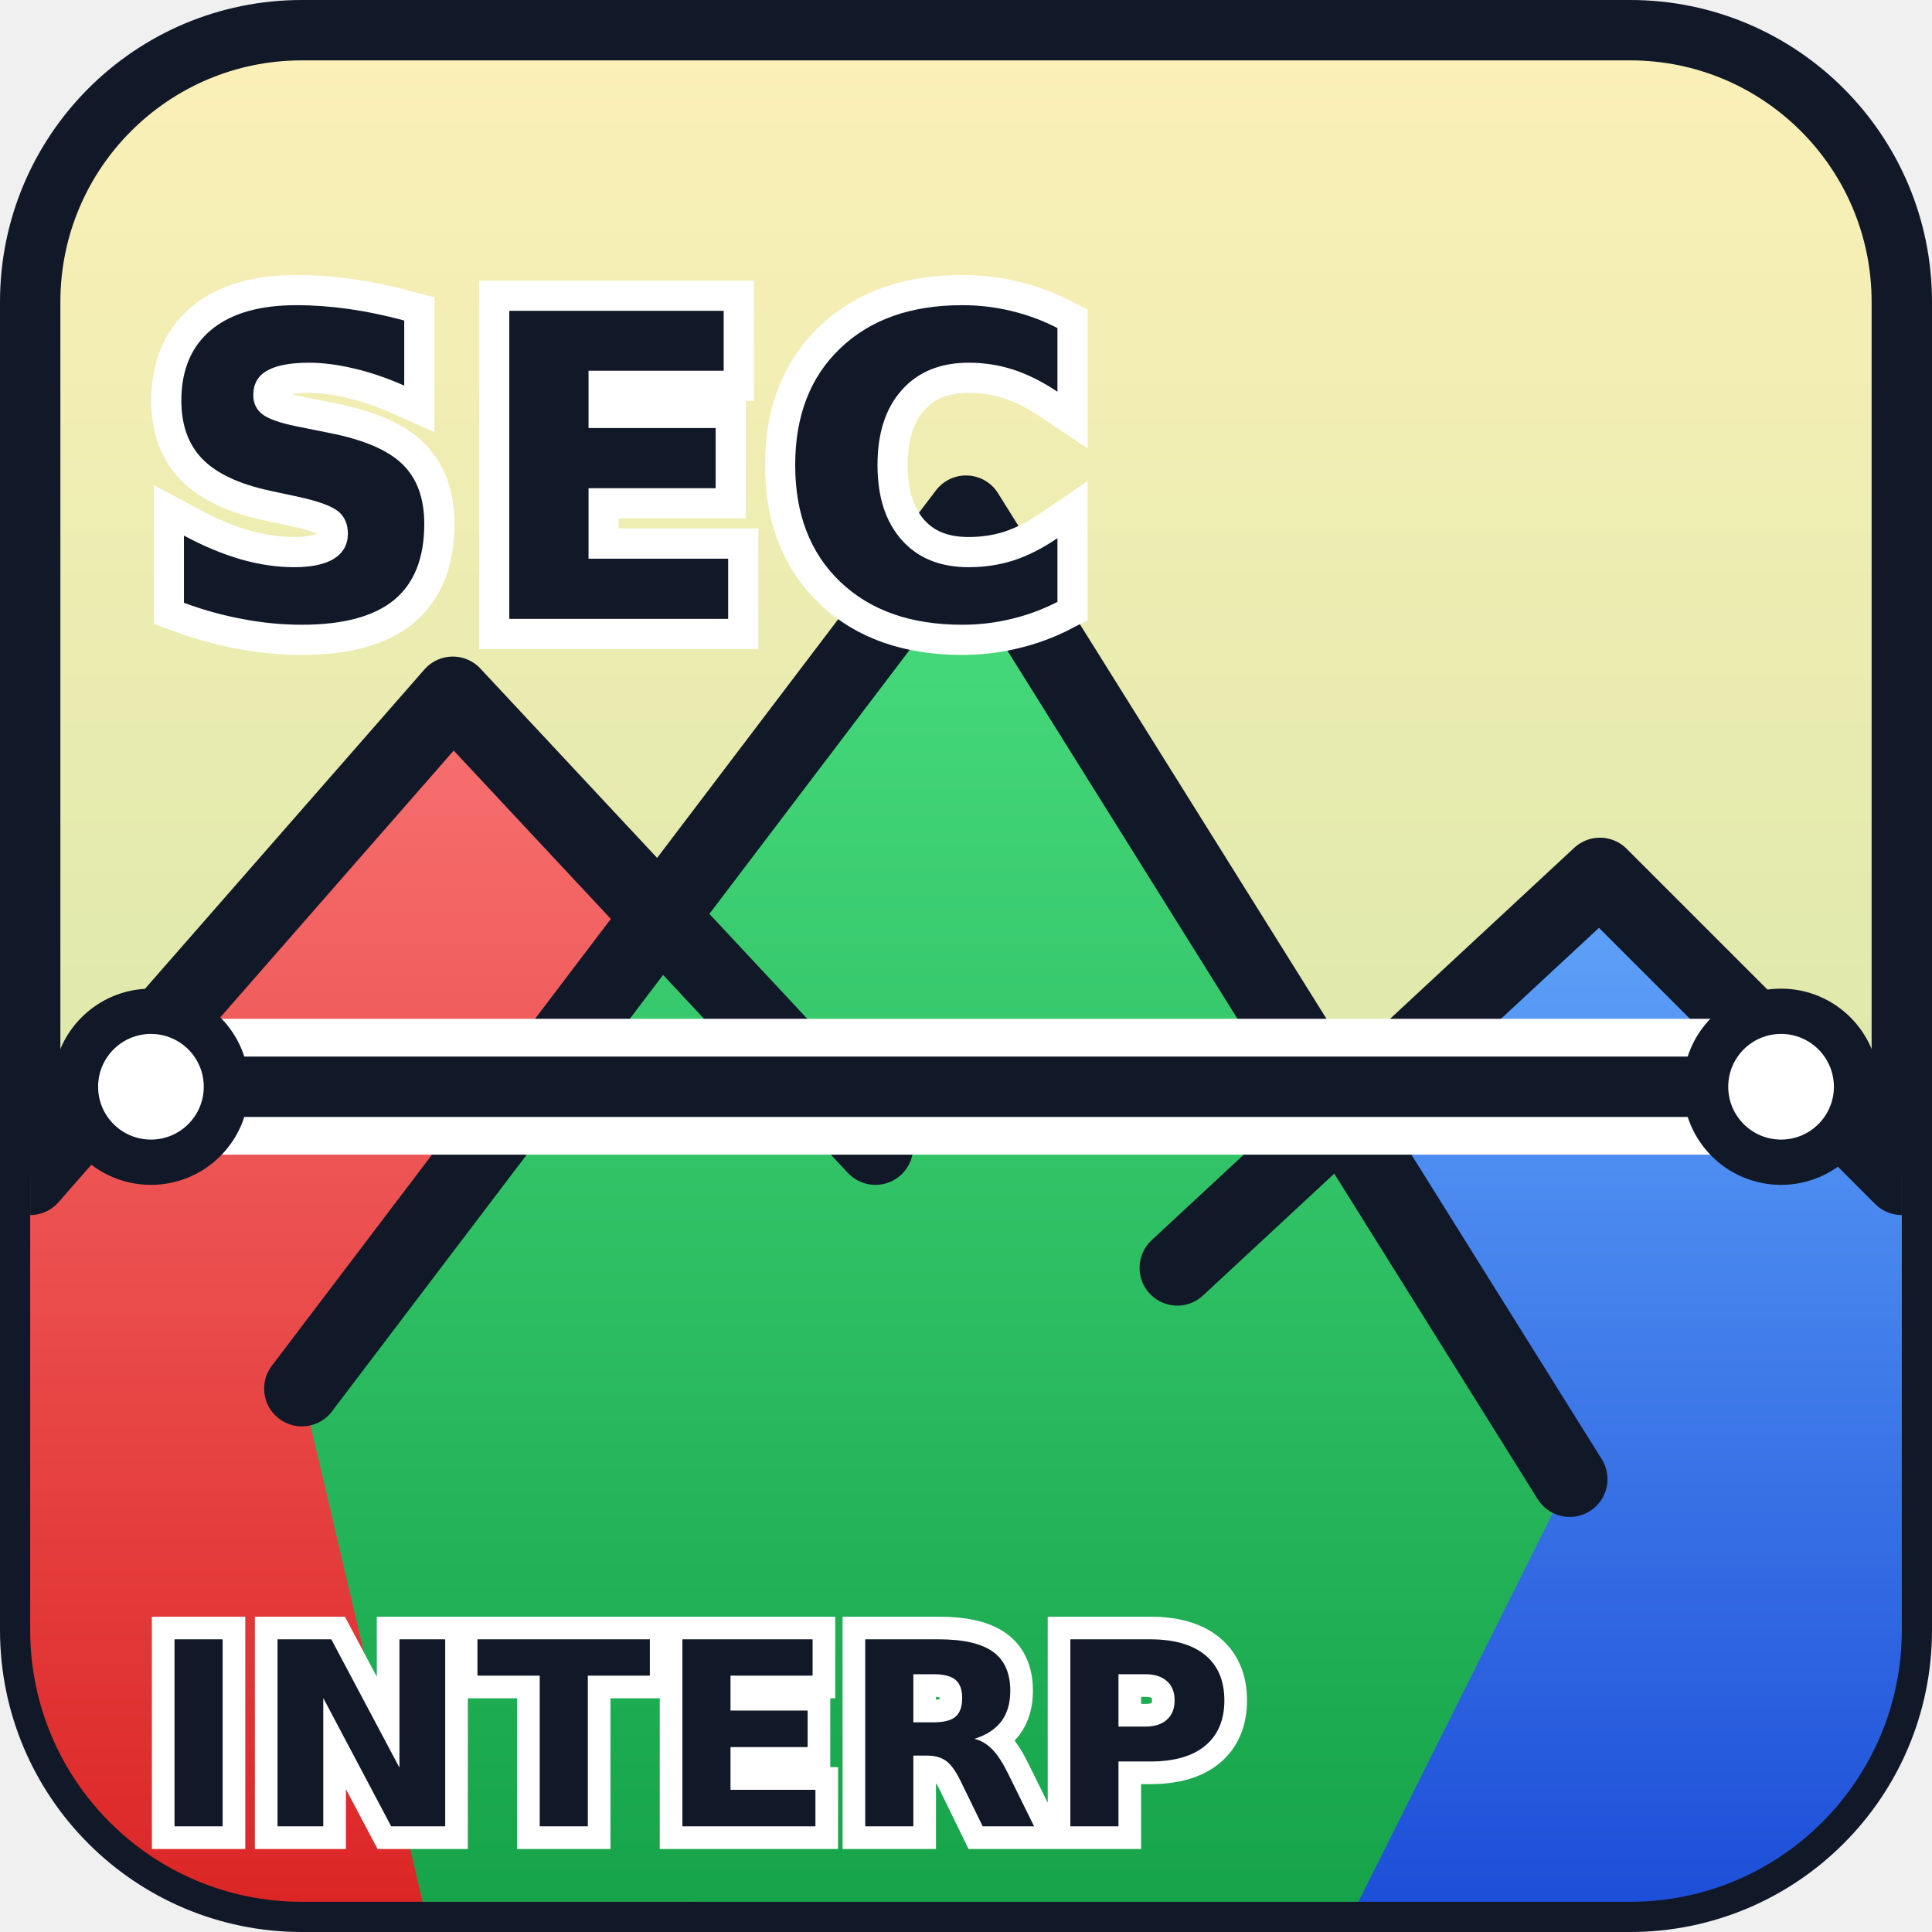
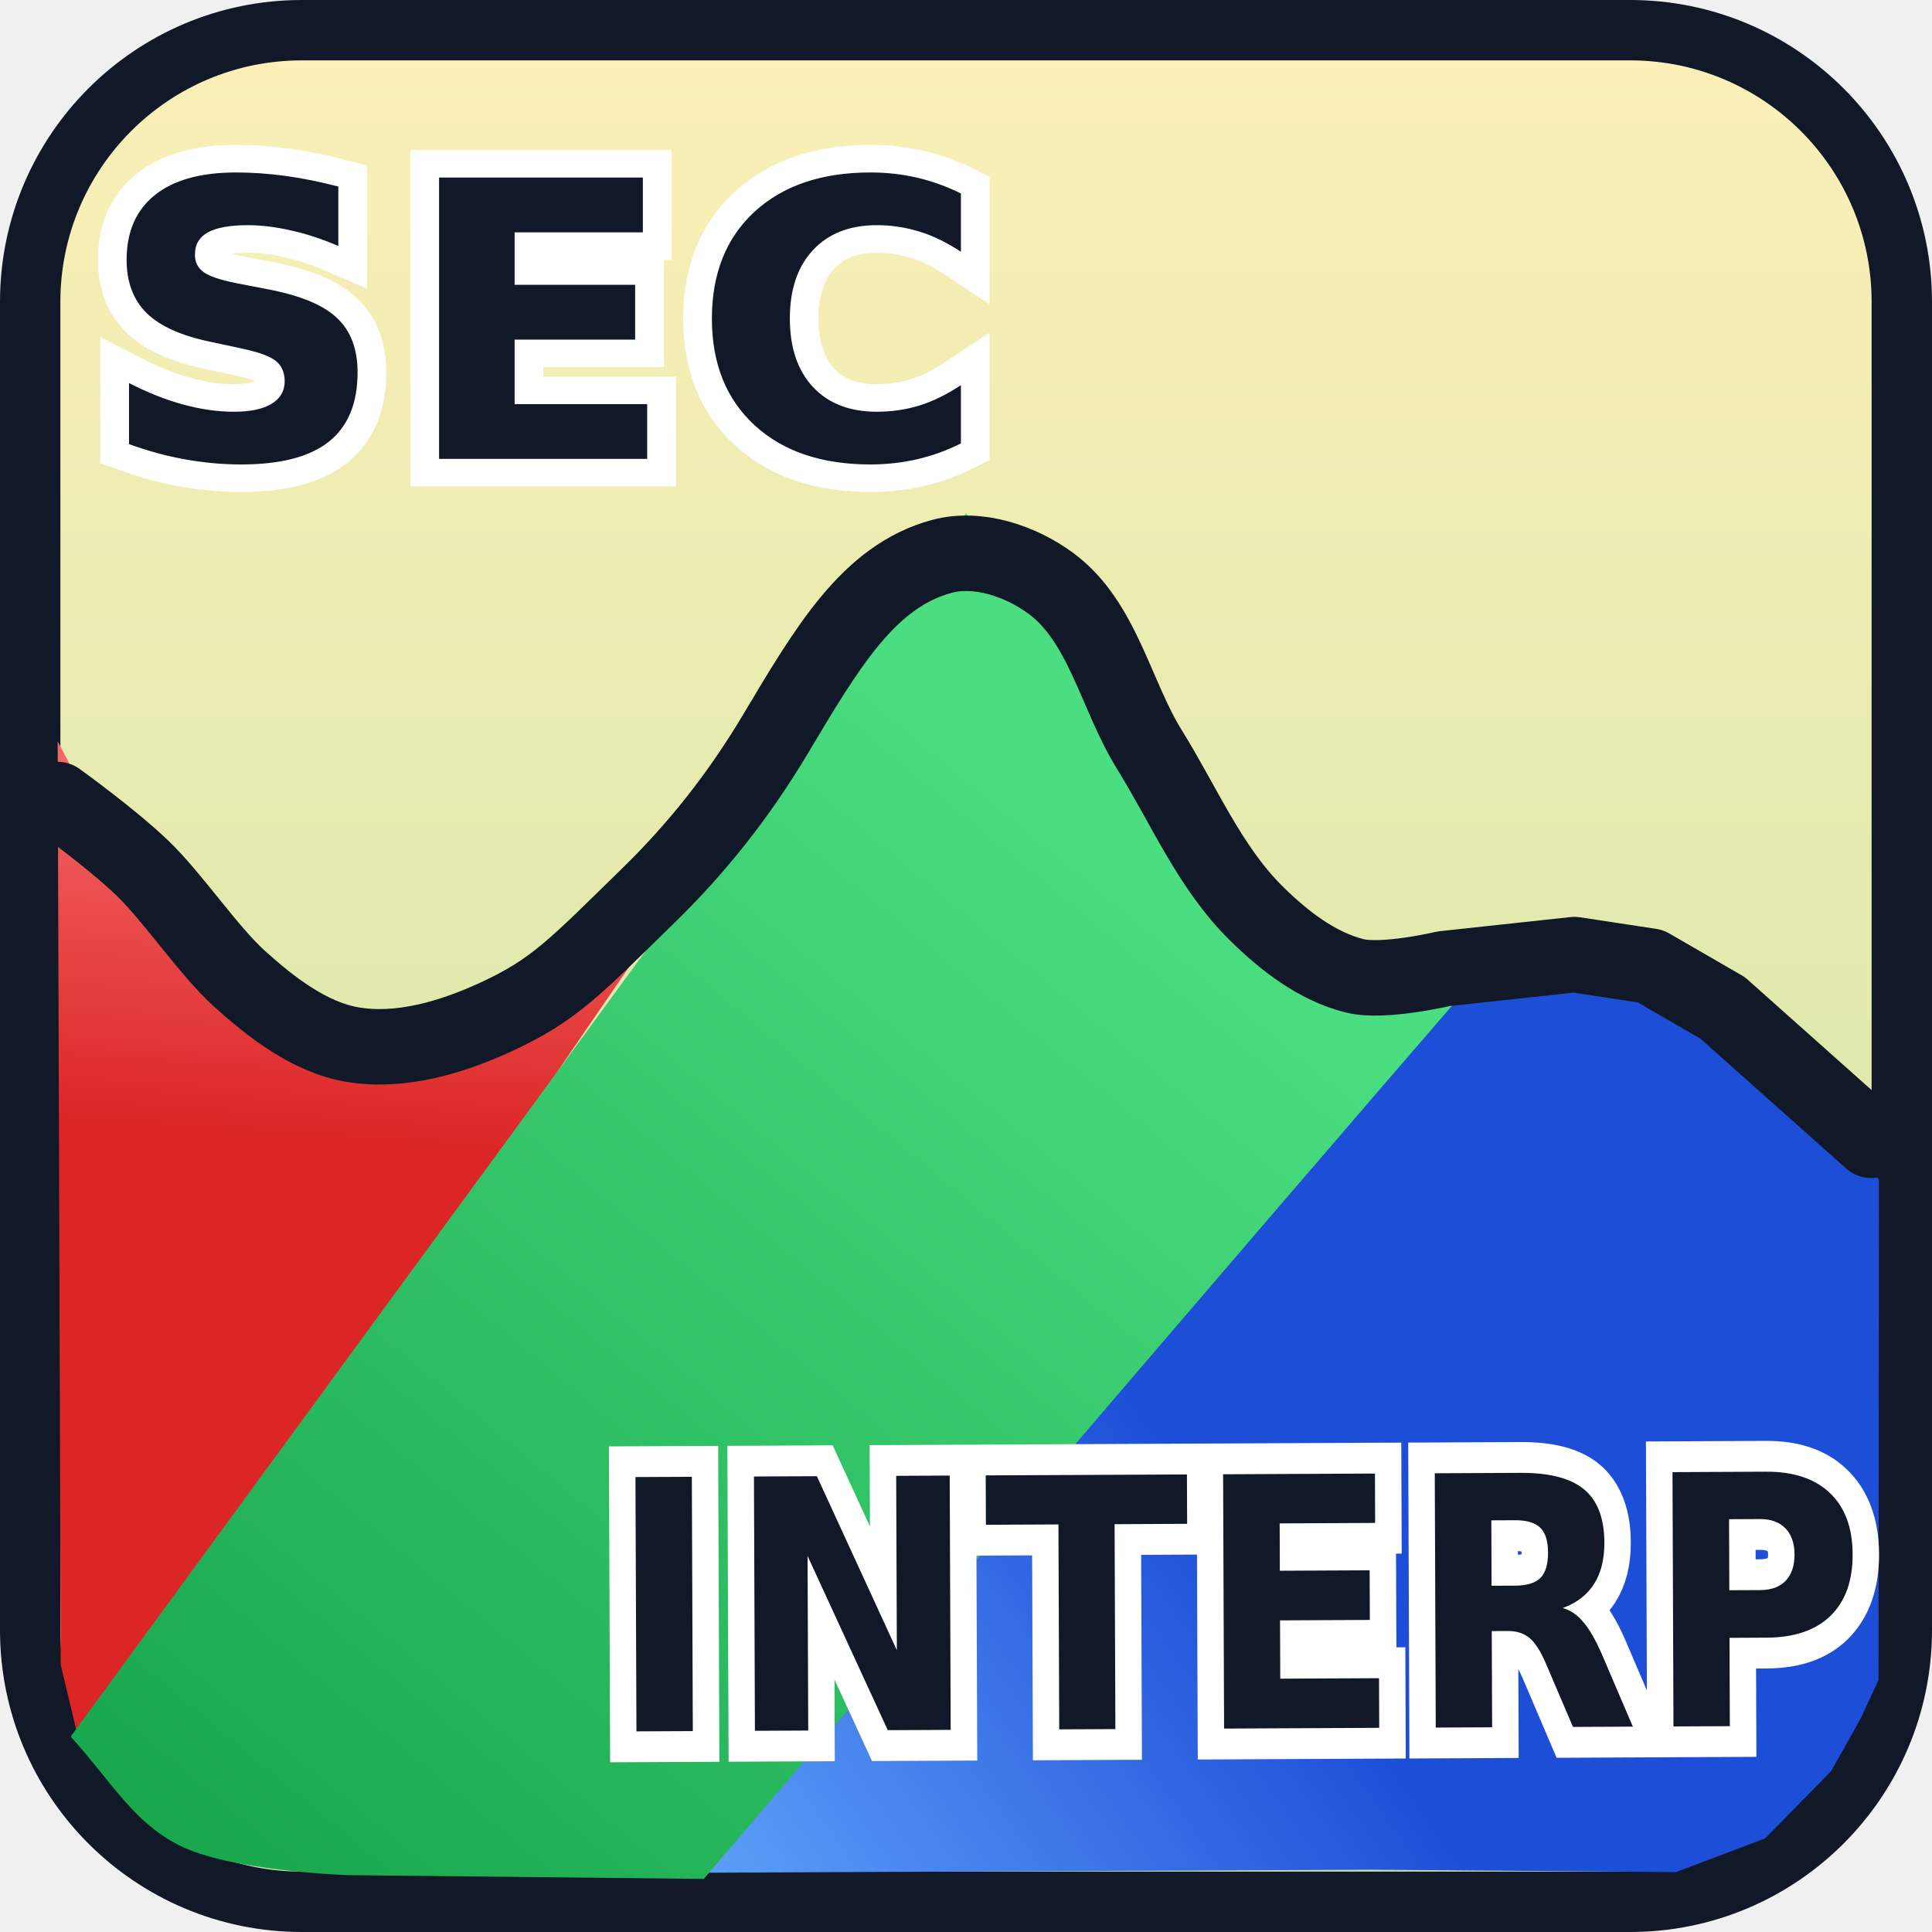
- <svg xmlns="http://www.w3.org/2000/svg" width="128" height="128" viewBox="0 0 128 128" role="img" aria-labelledby="title desc">
-   <defs>
+ <svg xmlns="http://www.w3.org/2000/svg" width="128" height="128" viewBox="0 0 128 128" role="img" aria-labelledby="title desc" version="1.1" id="svg18">
+   <defs id="defs8">
    <linearGradient id="sky" x1="0" y1="0" x2="0" y2="1">
-       <stop offset="0" stop-color="#FBF0B8" />
-       <stop offset="1" stop-color="#C9E3A1" />
+       <stop offset="0" stop-color="#FBF0B8" id="stop1" />
+       <stop offset="1" stop-color="#C9E3A1" id="stop2" />
    </linearGradient>
-     <linearGradient id="red" x1="0" y1="0" x2="0" y2="1">
-       <stop offset="0" stop-color="#F87171" />
-       <stop offset="1" stop-color="#DC2626" />
+     <linearGradient id="red" x1="2.39" y1="38.486" x2="1.303" y2="61.897" gradientTransform="scale(0.83666,1.195229)" gradientUnits="userSpaceOnUse">
+       <stop offset="0" stop-color="#F87171" id="stop3" />
+       <stop offset="1" stop-color="#DC2626" id="stop4" />
    </linearGradient>
-     <linearGradient id="green" x1="0" y1="0" x2="0" y2="1">
-       <stop offset="0" stop-color="#4ADE80" />
-       <stop offset="1" stop-color="#16A34A" />
+     <linearGradient id="green" x1="63.454" y1="41.771" x2="4.899" y2="119.117" gradientTransform="scale(0.9557235,1.046328)" gradientUnits="userSpaceOnUse">
+       <stop offset="0" stop-color="#4ADE80" id="stop5" />
+       <stop offset="1" stop-color="#16A34A" id="stop6" />
    </linearGradient>
-     <linearGradient id="blue" x1="0" y1="0" x2="0" y2="1">
-       <stop offset="0" stop-color="#60A5FA" />
-       <stop offset="1" stop-color="#1D4ED8" />
+     <linearGradient id="blue" x1="47.671" y1="124.853" x2="83.819" y2="97.467" gradientTransform="scale(0.9691726,1.031808)" gradientUnits="userSpaceOnUse">
+       <stop offset="0" stop-color="#60A5FA" id="stop7" />
+       <stop offset="1" stop-color="#1D4ED8" id="stop8" />
    </linearGradient>
    <clipPath id="frame">
-       <rect x="2" y="2" width="124" height="124" rx="18" />
+       <rect x="2" y="2" width="124" height="124" rx="18" id="rect8" />
    </clipPath>
  </defs>
-   <rect x="2" y="2" width="124" height="124" rx="18" fill="url(#sky)" stroke="#111827" stroke-width="4" />
-   <g clip-path="url(#frame)">
-     <path d="M2 78 L30 46 L58 76 L46 126 L2 126 Z" fill="url(#red)" />
-     <path d="M78 84 L106 58 L126 78 L126 126 L90 126 Z" fill="url(#blue)" />
-     <path d="M20 92 L64 34 L104 98 L90 126 L28 126 Z" fill="url(#green)" />
-     <g fill="none" stroke="#111827" stroke-width="5" stroke-linecap="round" stroke-linejoin="round">
-       <path d="M2 78 L30 46 L58 76" />
-       <path d="M78 84 L106 58 L126 78" />
-       <path d="M20 92 L64 34 L104 98" />
+   <rect x="2" y="2" width="124" height="124" rx="18" fill="url(#sky)" stroke="#111827" stroke-width="4" id="rect9" />
+   <g clip-path="url(#frame)" id="g17">
+     <path d="M 11.1,62.986 23.479,68.294 42.227,63.261 25.223,88.085 12.678,106.464 5.164,115.084 4.022,110.285 3.82,49.109 Z" fill="url(#red)" id="path9" style="fill:url(#red)" />
+     <path d="m 78,84 c 0,0 15.585,-20.82 26.938,-20.844 8.212,-0.017 19.545,14.995 19.545,14.995 l -0.025,33.157 -1.188,2.558 -1.946,3.466 -4.378,4.466 -5.912,2.235 -20.124,-0.159 -44.102,0.198 z" fill="url(#blue)" id="path10" style="fill:url(#blue)" />
+     <path d="M 4.682,115.052 64,34 l 6.957,8.514 c 0,0 7.437,11.929 15.372,18.342 4.833,3.906 11.951,3.381 11.604,3.779 C 84.805,79.731 46.626,124.483 46.626,124.483 l -23.574,-0.252 c 0,0 -7.898,-0.246 -11.279,-2.023 -2.973,-1.562 -4.299,-4.044 -7.09,-7.156 z" fill="url(#green)" id="path11" style="fill:url(#green)" />
+     <g fill="none" stroke="#111827" stroke-width="5" stroke-linecap="round" stroke-linejoin="round" id="g14">
+       <path d="m 3.82,52.976 c 0,0 3.555,2.559 5.596,4.517 2.04,1.958 4.405,5.503 6.448,7.347 2.043,1.845 4.624,3.874 7.463,4.363 3.171,0.546 6.558,-0.463 9.482,-1.803 3.931,-1.802 5.31,-3.347 10.155,-8.075 3.172,-3.095 5.95,-6.565 8.408,-10.683 3.436,-5.756 6.171,-10.461 11.012,-11.777 2.408,-0.654 5.264,0.313 7.266,1.803 3.421,2.547 4.263,7.391 6.514,11.014 2.273,3.658 3.994,7.797 7.059,10.823 1.836,1.813 4.033,3.528 6.538,4.148 1.913,0.473 5.892,-0.473 5.892,-0.473 l 8.659,-0.935 5.036,0.766 4.783,2.766 9.84,8.768" id="path12" />
    </g>
-     <path d="M10 72 H118" fill="none" stroke="#FFFFFF" stroke-width="9" stroke-linecap="round" />
-     <path d="M10 72 H118" fill="none" stroke="#111827" stroke-width="4" stroke-linecap="round" />
-     <circle cx="10" cy="72" r="5" fill="#FFFFFF" stroke="#111827" stroke-width="3" />
-     <circle cx="118" cy="72" r="5" fill="#FFFFFF" stroke="#111827" stroke-width="3" />
  </g>
-   <g font-family="DejaVu Sans, Arial, Helvetica, sans-serif" font-weight="700" fill="#111827" stroke="#FFFFFF" paint-order="stroke">
-     <text x="10" y="41" font-size="28" stroke-width="4" letter-spacing="1">SEC</text>
-     <text x="10" y="121" font-size="17" stroke-width="3" letter-spacing="0.5">INTERP</text>
+   <g font-family="DejaVu Sans, Arial, Helvetica, sans-serif" font-weight="700" fill="#111827" stroke="#FFFFFF" paint-order="stroke" id="g18">
+     <text x="6.347" y="31.017" font-size="26.072px" stroke-width="3.725" letter-spacing="1" id="text17" transform="scale(1.020133,0.9802641)">SEC</text>
+     <text x="43.068" y="106.455" font-size="21.428px" stroke-width="3.781" letter-spacing="0.5" id="text18" transform="matrix(0.9264541,-0.00440516,0.00416073,1.079365,0,0)">INTERP</text>
  </g>
</svg>
